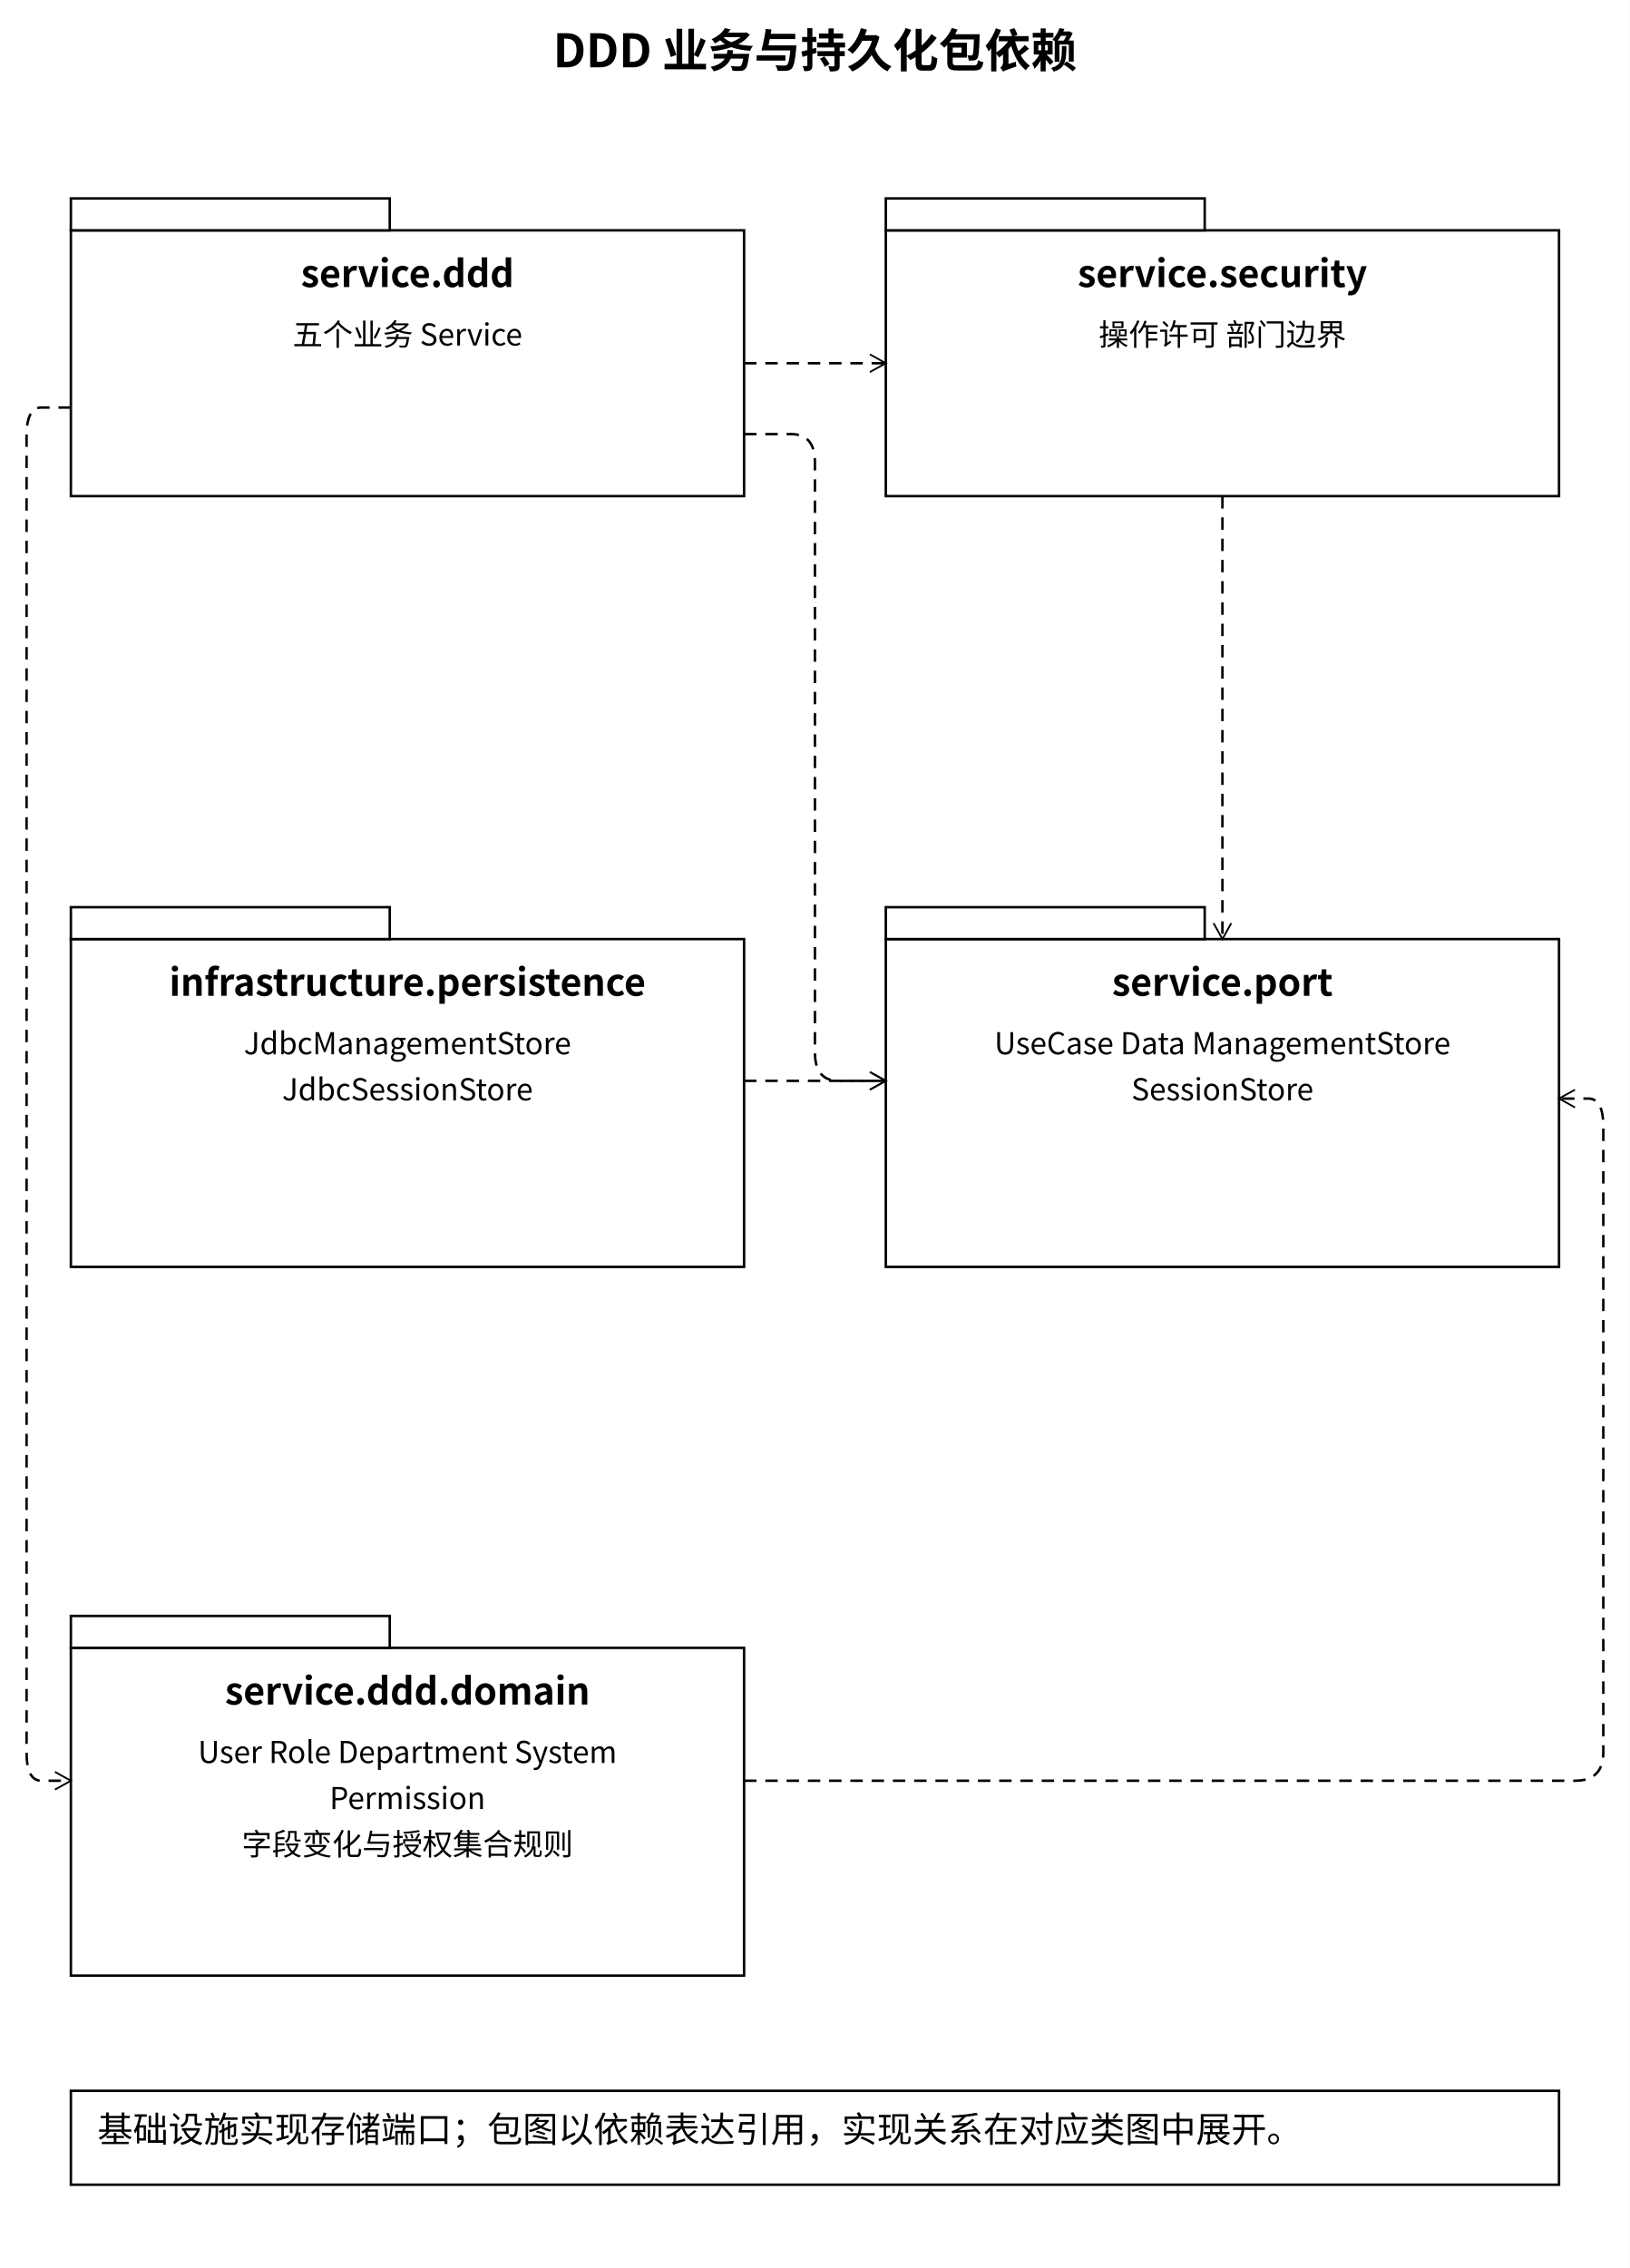
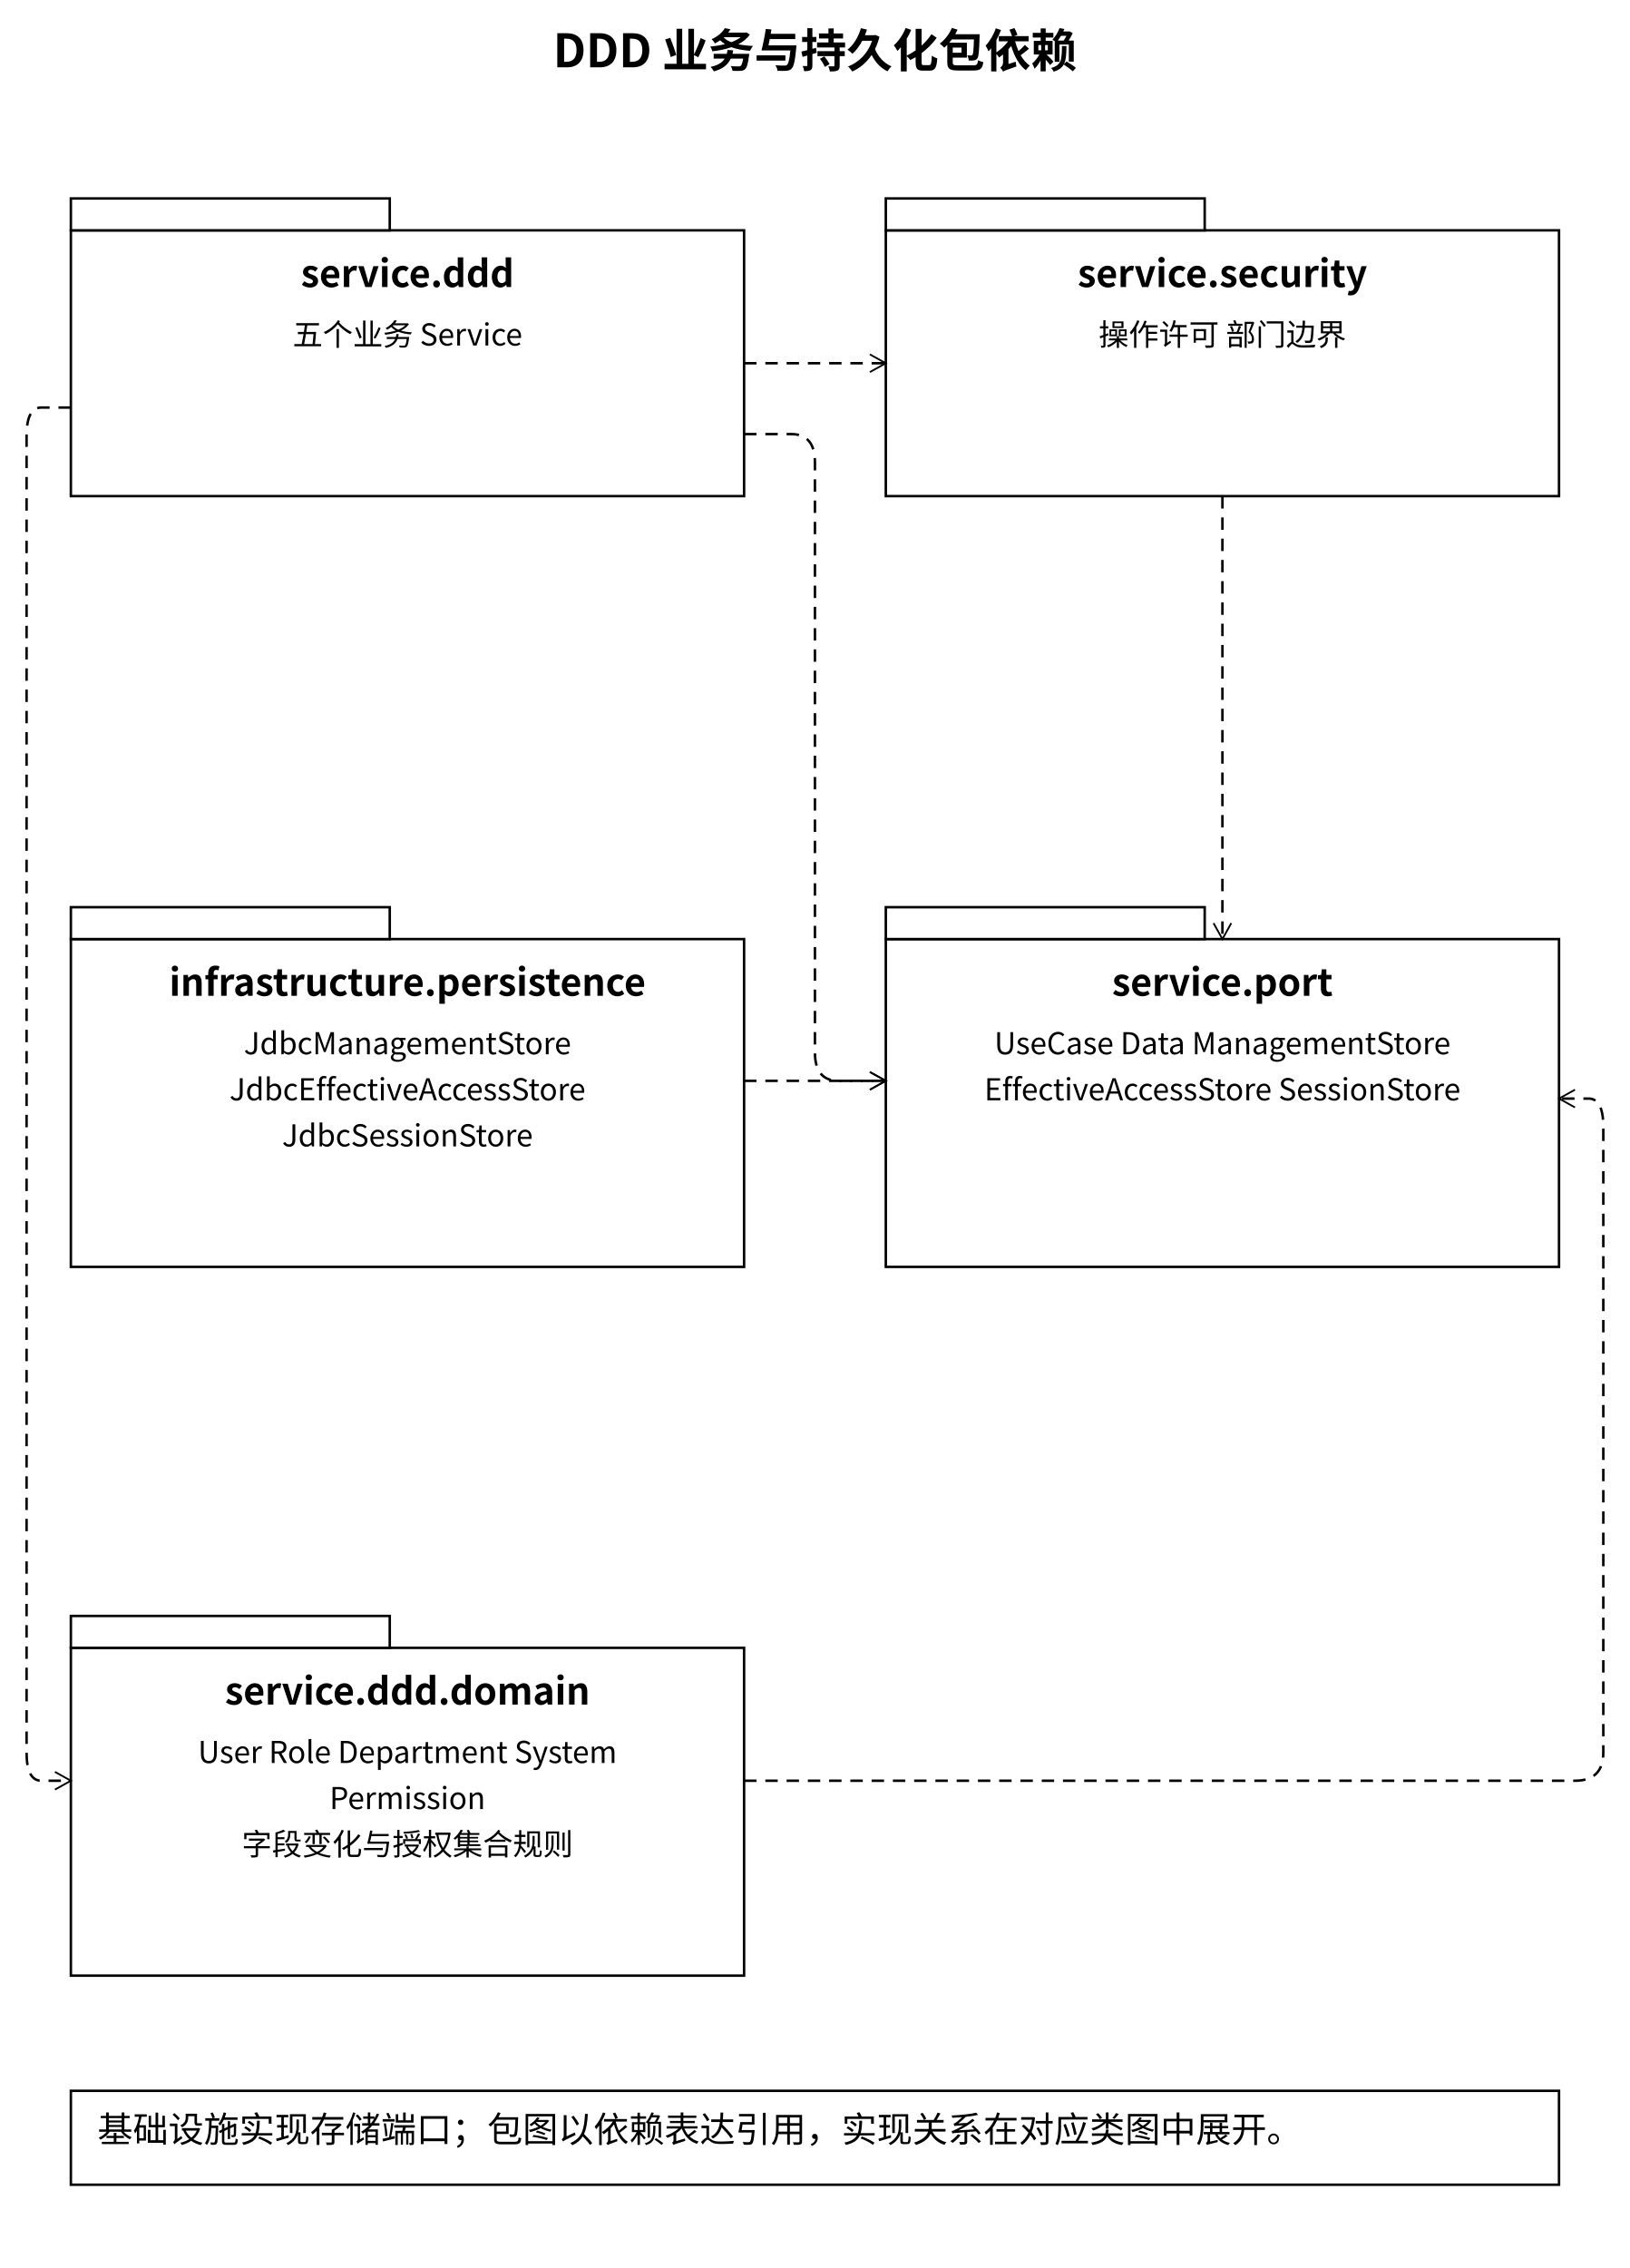
<svg xmlns="http://www.w3.org/2000/svg" width="920" height="1280" viewBox="0 0 920 1280">
  <style>text{font-family:'PingFang SC','Microsoft YaHei','Noto Sans CJK SC',system-ui,sans-serif;fill:black}</style>
  <defs>
    <marker id="open" markerWidth="12" markerHeight="12" refX="10" refY="6" orient="auto" markerUnits="userSpaceOnUse">
      <path d="M1,1 L10,6 L1,11" fill="none" stroke="black" />
    </marker>
    <marker id="filled" markerWidth="12" markerHeight="12" refX="10" refY="6" orient="auto" markerUnits="userSpaceOnUse">
      <path d="M1,1 L10,6 L1,11 Z" fill="black" />
    </marker>
    <marker id="triangle" markerWidth="16" markerHeight="16" refX="14" refY="8" orient="auto" markerUnits="userSpaceOnUse">
      <path d="M1,1 L14,8 L1,15 Z" fill="white" stroke="black" />
    </marker>
  </defs>
  <rect width="100%" height="100%" fill="white" />
  <text x="460.0" y="38" font-size="26" text-anchor="middle" font-weight="600">DDD 业务与持久化包依赖</text>
  <rect x="40" y="130" width="380" height="150" rx="0" fill="white" stroke="black" stroke-width="1.4" />
  <rect x="40" y="112" width="180" height="18" rx="0" fill="white" stroke="black" stroke-width="1.4" />
  <text x="230.0" y="162" font-size="21" text-anchor="middle" font-weight="600">service.ddd</text>
  <text x="230.0" y="195" font-size="17" text-anchor="middle" font-weight="400">五个业务 Service</text>
  <rect x="500" y="130" width="380" height="150" rx="0" fill="white" stroke="black" stroke-width="1.4" />
  <rect x="500" y="112" width="180" height="18" rx="0" fill="white" stroke="black" stroke-width="1.4" />
  <text x="690.0" y="162" font-size="21" text-anchor="middle" font-weight="600">service.security</text>
  <text x="690.0" y="195" font-size="17" text-anchor="middle" font-weight="400">操作许可 部门边界</text>
  <rect x="500" y="530" width="380" height="185" rx="0" fill="white" stroke="black" stroke-width="1.4" />
  <rect x="500" y="512" width="180" height="18" rx="0" fill="white" stroke="black" stroke-width="1.4" />
  <text x="690.0" y="562" font-size="21" text-anchor="middle" font-weight="600">service.port</text>
  <text x="690.0" y="595" font-size="17" text-anchor="middle" font-weight="400">UseCase Data ManagementStore</text>
-   <text x="690.0" y="621" font-size="17" text-anchor="middle" font-weight="400">SessionStore</text>
+   <text x="690.0" y="621" font-size="17" text-anchor="middle" font-weight="400">EffectiveAccessStore SessionStore</text>
  <rect x="40" y="530" width="380" height="185" rx="0" fill="white" stroke="black" stroke-width="1.4" />
  <rect x="40" y="512" width="180" height="18" rx="0" fill="white" stroke="black" stroke-width="1.4" />
  <text x="230.0" y="562" font-size="21" text-anchor="middle" font-weight="600">infrastructure.persistence</text>
  <text x="230.0" y="595" font-size="17" text-anchor="middle" font-weight="400">JdbcManagementStore</text>
-   <text x="230.0" y="621" font-size="17" text-anchor="middle" font-weight="400">JdbcSessionStore</text>
+   <text x="230.0" y="621" font-size="17" text-anchor="middle" font-weight="400">JdbcEffectiveAccessStore</text>
+   <text x="230.0" y="647" font-size="17" text-anchor="middle" font-weight="400">JdbcSessionStore</text>
  <path d="M 420,205 L 500,205" fill="none" stroke="black" stroke-width="1.4" stroke-dasharray="7 5" marker-end="url(#open)" />
  <path d="M 420,245 L 446.667,245.0 Q 460,245 460.0,261.0 L 460.0,594.0 Q 460,610 473.333,610.0 L 500,610" fill="none" stroke="black" stroke-width="1.4" stroke-dasharray="7 5" marker-end="url(#open)" />
  <path d="M 690,280 L 690,530" fill="none" stroke="black" stroke-width="1.4" stroke-dasharray="7 5" marker-end="url(#open)" />
  <path d="M 420,610 L 500,610" fill="none" stroke="black" stroke-width="1.4" stroke-dasharray="7 5" marker-end="url(#open)" />
  <rect x="40" y="930" width="380" height="185" rx="0" fill="white" stroke="black" stroke-width="1.4" />
  <rect x="40" y="912" width="180" height="18" rx="0" fill="white" stroke="black" stroke-width="1.4" />
  <text x="230.0" y="962" font-size="21" text-anchor="middle" font-weight="600">service.ddd.domain</text>
  <text x="230.0" y="995" font-size="17" text-anchor="middle" font-weight="400">User Role Department System</text>
  <text x="230.0" y="1021" font-size="17" text-anchor="middle" font-weight="400">Permission</text>
  <text x="230.0" y="1047" font-size="17" text-anchor="middle" font-weight="400">字段变化与授权集合规则</text>
  <path d="M 40,230 L 23.333,230.0 Q 15,230 15.0,246.0 L 15.0,989.0 Q 15,1005 23.333,1005.0 L 40,1005" fill="none" stroke="black" stroke-width="1.4" stroke-dasharray="7 5" marker-end="url(#open)" />
  <path d="M 420,1005 L 889.0,1005.0 Q 905,1005 905.0,989.0 L 905.0,636.0 Q 905,620 896.667,620.0 L 880,620" fill="none" stroke="black" stroke-width="1.4" stroke-dasharray="7 5" marker-end="url(#open)" />
  <rect x="40" y="1180" width="840" height="53" rx="0" fill="white" stroke="black" stroke-width="1.4" />
  <text x="55" y="1209" font-size="20" text-anchor="start" font-weight="400">基础设施实现存储端口；包图以依赖表达引用，实现关系在对应类图中展开。</text>
</svg>
